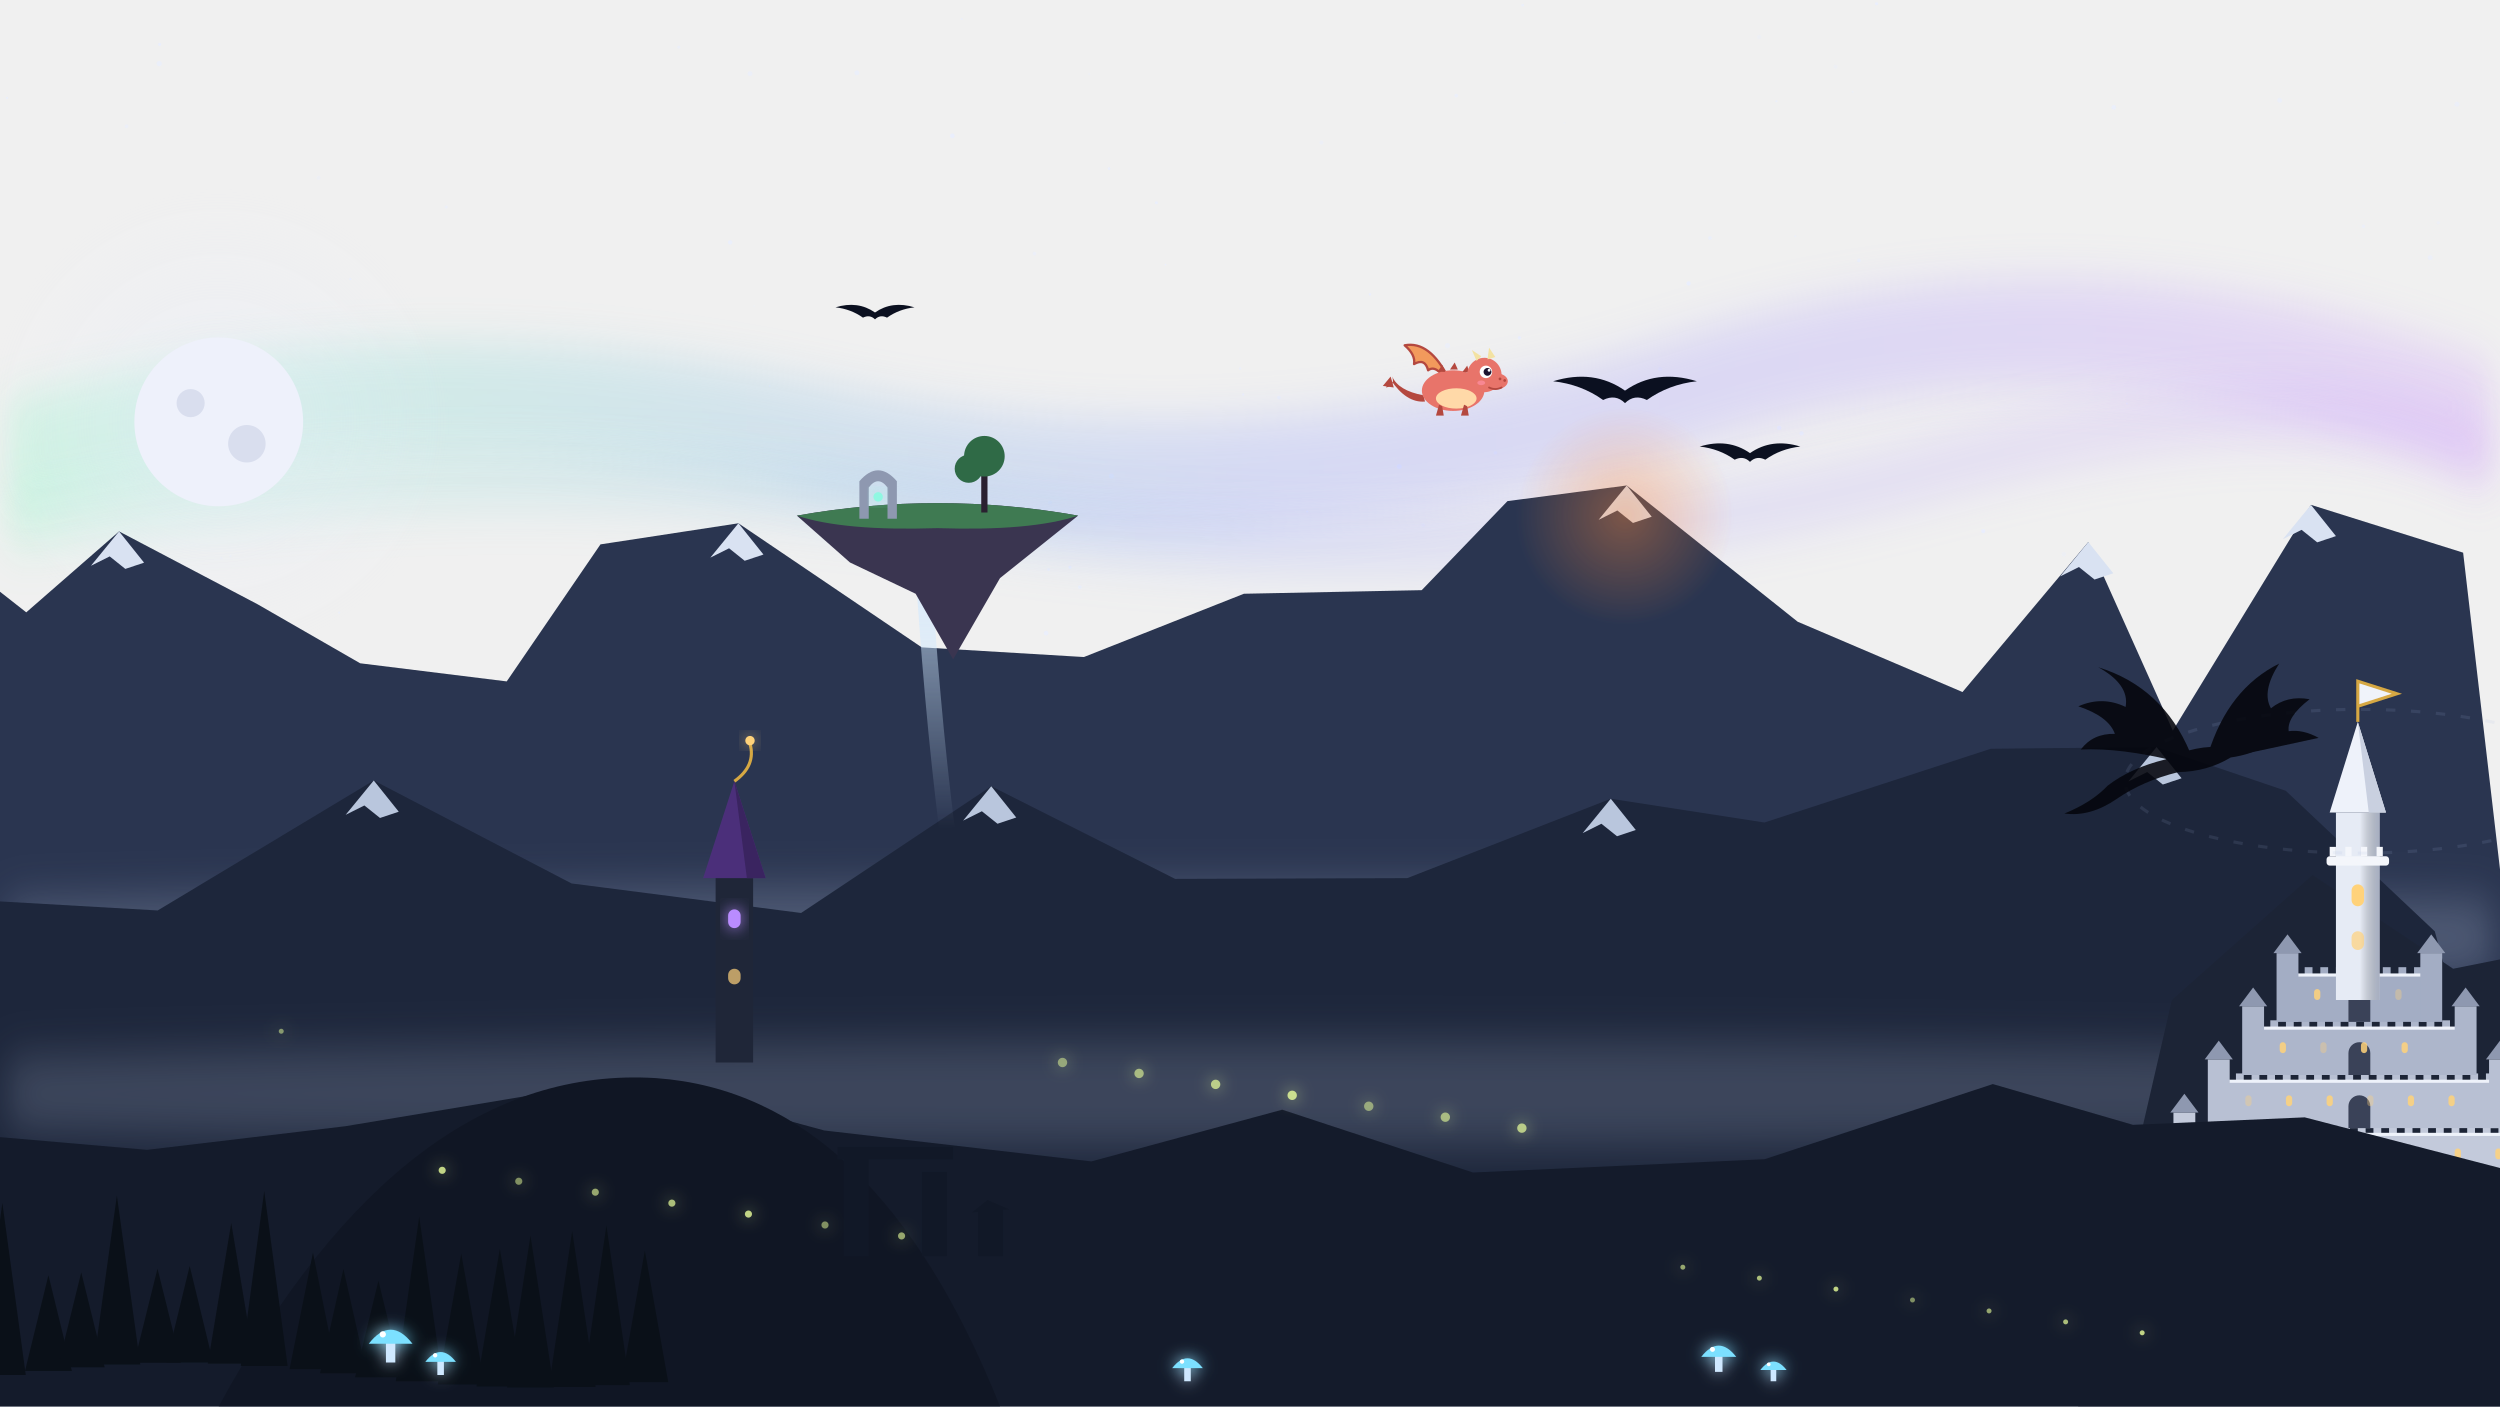
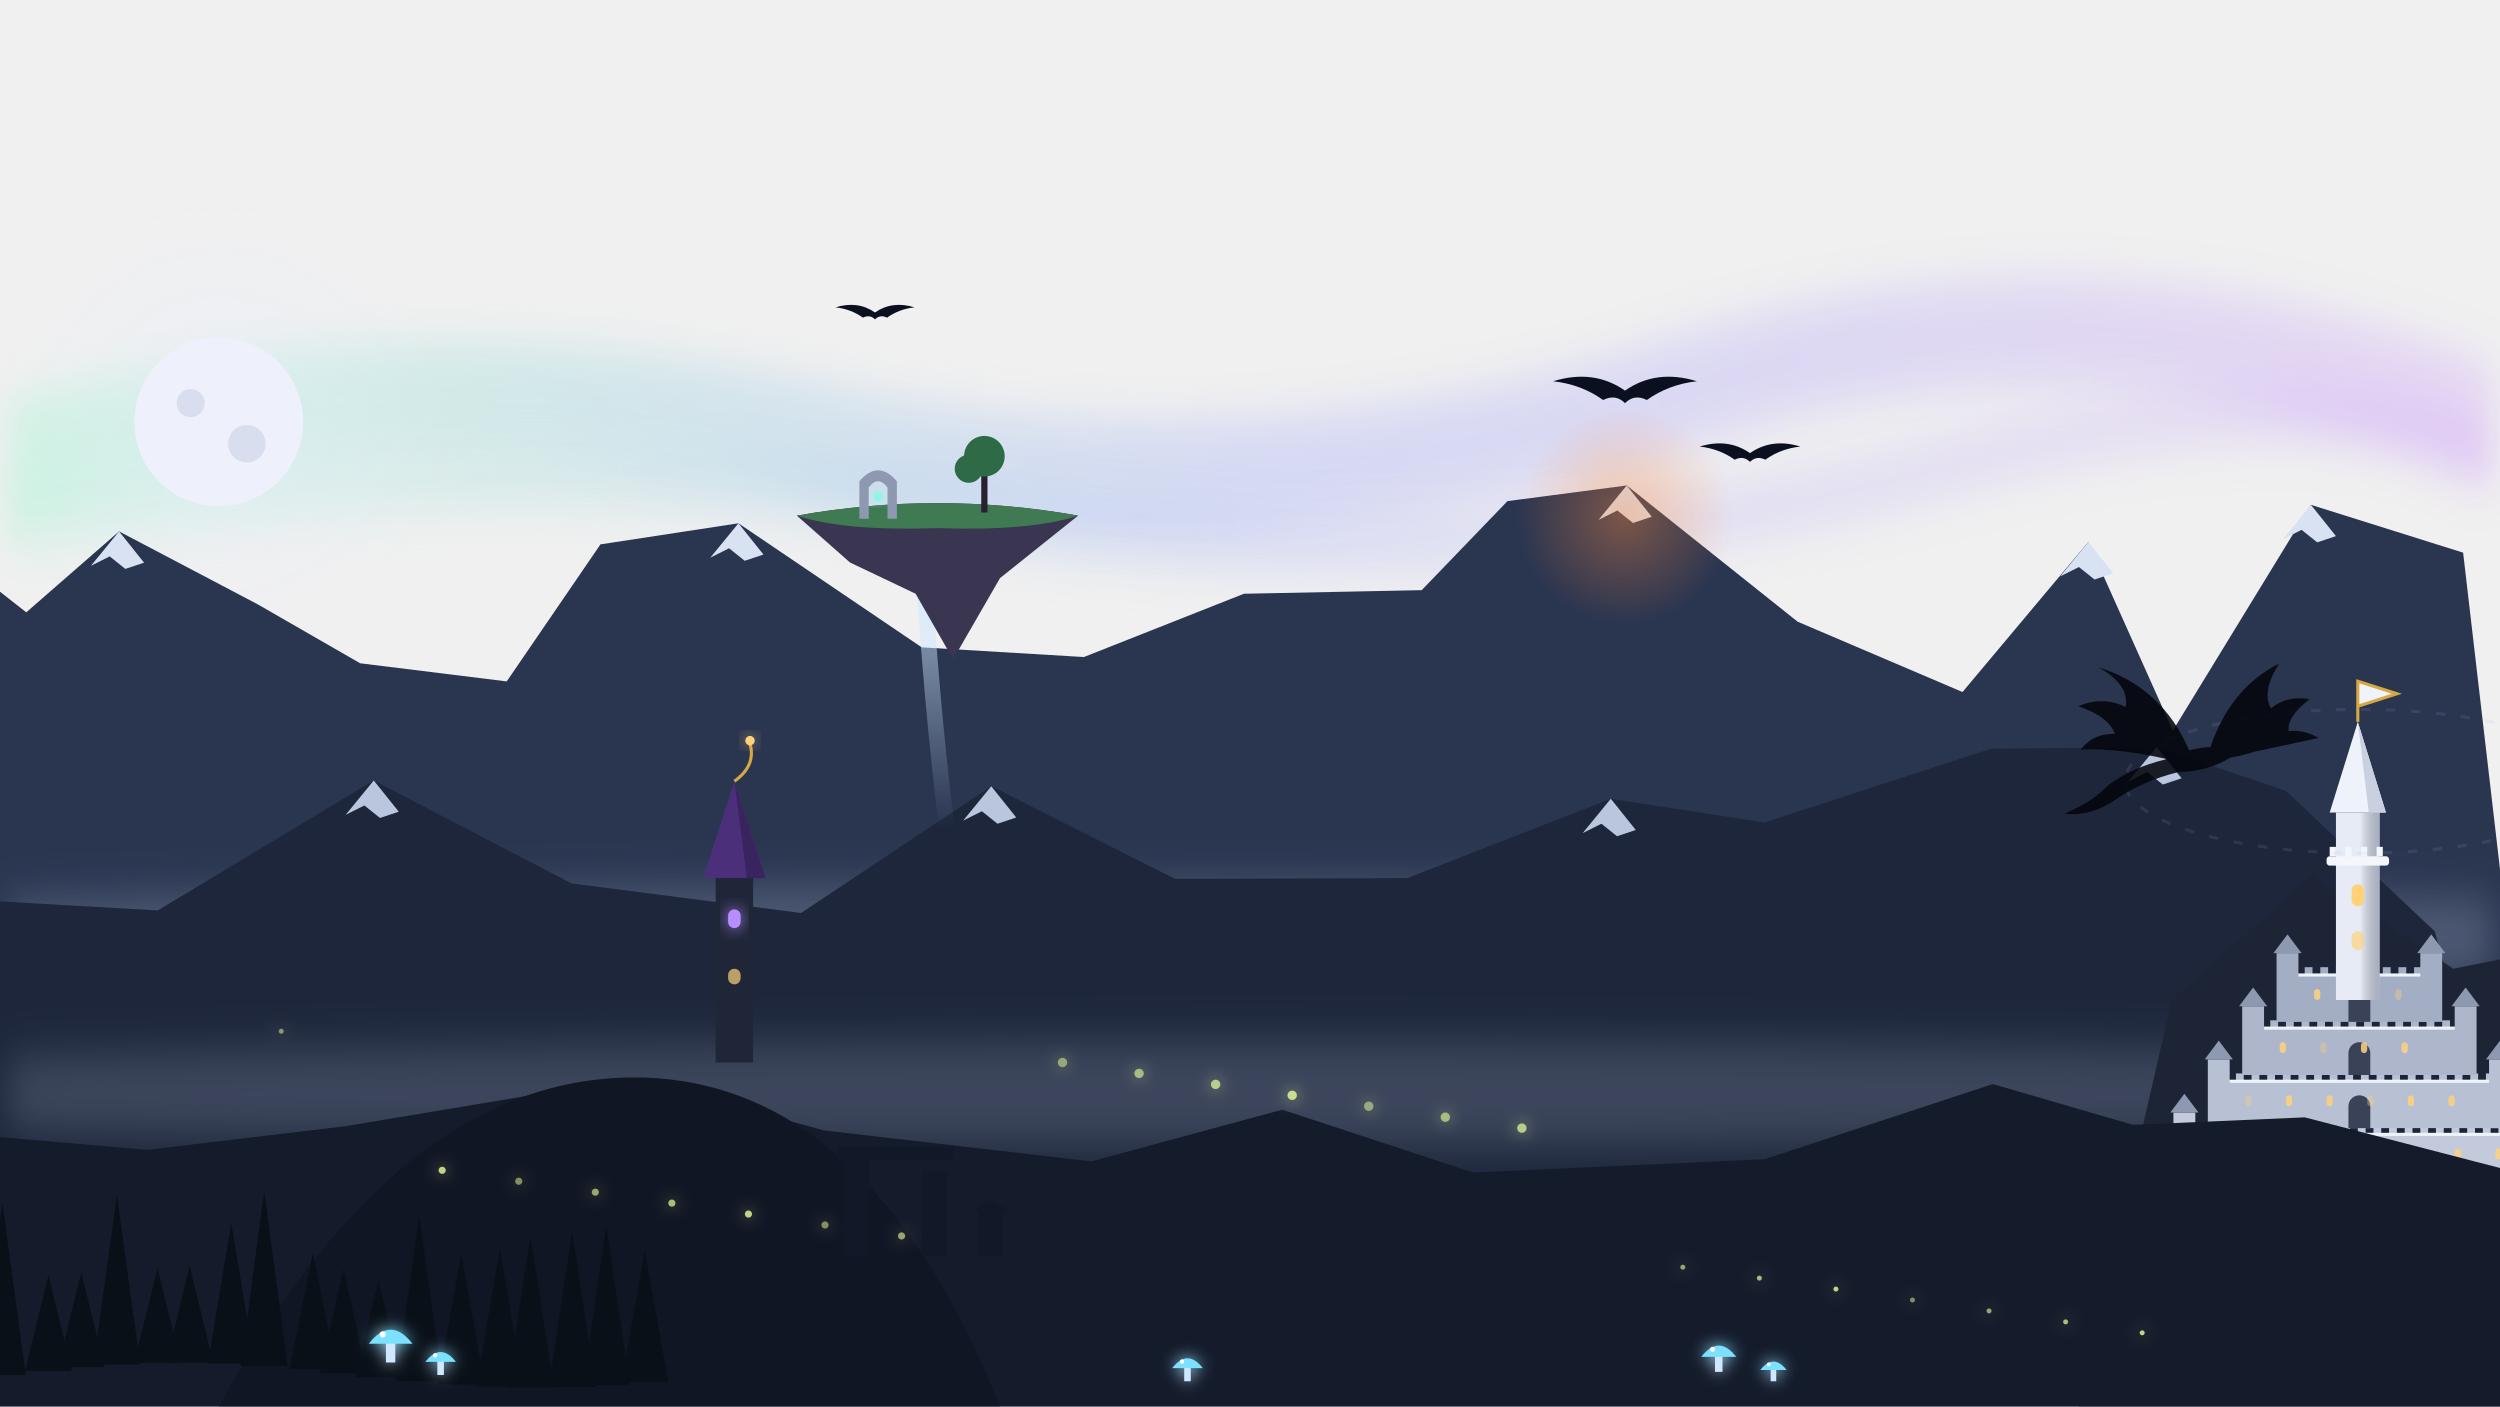
<svg xmlns="http://www.w3.org/2000/svg" width="1600" height="900" viewBox="0 0 1600 900">
  <defs>
    <filter id="blur" x="-20%" y="-200%" width="140%" height="500%">
      <feGaussianBlur stdDeviation="14" />
    </filter>
    <filter id="g" x="-60%" y="-60%" width="220%" height="220%">
      <feGaussianBlur stdDeviation="5" result="b" />
      <feMerge>
        <feMergeNode in="b" />
        <feMergeNode in="SourceGraphic" />
      </feMerge>
    </filter>
    <radialGradient id="halo">
      <stop offset="0" stop-color="#e8eeff" stop-opacity=".35" />
      <stop offset="1" stop-color="#e8eeff" stop-opacity="0" />
    </radialGradient>
    <radialGradient id="ember">
      <stop offset="0" stop-color="#ff8a3d" stop-opacity=".55" />
      <stop offset="1" stop-color="#ff8a3d" stop-opacity="0" />
    </radialGradient>
    <linearGradient id="aurora" x1="0" y1="0" x2="1" y2="0">
      <stop offset="0" stop-color="#5dffb0" />
      <stop offset=".5" stop-color="#7a8cff" />
      <stop offset="1" stop-color="#c77dff" />
    </linearGradient>
    <linearGradient id="fall" x1="0" y1="0" x2="0" y2="1">
      <stop offset="0" stop-color="#cfe8ff" />
      <stop offset="1" stop-color="#cfe8ff" stop-opacity="0" />
    </linearGradient>
    <linearGradient id="tower" x1="0" y1="0" x2="1" y2="0">
      <stop offset=".55" stop-color="#000" stop-opacity="0" />
      <stop offset="1" stop-color="#5a6684" stop-opacity=".45" />
    </linearGradient>
  </defs>
  <circle cx="818.5" cy="254.4" r="1.2" fill="#e8eeff" opacity="0.6" />
  <circle cx="1361.2" cy="258.3" r="0.6" fill="#e8eeff" opacity="0.6" />
  <circle cx="972.4" cy="216.2" r="1.1" fill="#e8eeff" opacity="0.8" />
  <circle cx="672" cy="321.7" r="1.3" fill="#e8eeff" opacity="0.3" />
  <circle cx="285.6" cy="132.5" r="1" fill="#e8eeff" opacity="0.5" />
  <circle cx="932" cy="61.2" r="1.2" fill="#e8eeff" opacity="0.6" />
  <circle cx="669.5" cy="405.2" r="1.5" fill="#e8eeff" opacity="0.7" />
  <circle cx="508.2" cy="299.1" r="0.8" fill="#e8eeff" opacity="0.3" />
  <circle cx="1185.5" cy="469.3" r="0.9" fill="#e8eeff" opacity="0.3" />
  <circle cx="1189.7" cy="166.7" r="1.2" fill="#e8eeff" opacity="0.6" />
  <circle cx="1352.8" cy="68.7" r="1.5" fill="#e8eeff" opacity="0.7" />
  <circle cx="615.5" cy="12.2" r="0.6" fill="#e8eeff" opacity="0.8" />
  <circle cx="795.6" cy="252.5" r="0.8" fill="#e8eeff" opacity="0.6" />
  <circle cx="1174.8" cy="42.7" r="1.3" fill="#e8eeff" opacity="0.3" />
  <circle cx="711.3" cy="304.7" r="1.7" fill="#e8eeff" opacity="0.5" />
  <circle cx="745.9" cy="169.4" r="0.6" fill="#e8eeff" opacity="0.7" />
  <circle cx="671.1" cy="364.5" r="0.9" fill="#e8eeff" opacity="0.6" />
  <circle cx="556.5" cy="404.4" r="0.7" fill="#e8eeff" opacity="0.3" />
  <circle cx="1008.4" cy="299.3" r="0.7" fill="#e8eeff" opacity="0.5" />
  <circle cx="604.2" cy="449.9" r="1.5" fill="#e8eeff" opacity="0.6" />
  <circle cx="657.4" cy="441" r="1.2" fill="#e8eeff" opacity="0.5" />
  <circle cx="492.6" cy="247" r="0.5" fill="#e8eeff" opacity="0.8" />
  <circle cx="482.6" cy="195.9" r="0.6" fill="#e8eeff" opacity="0.3" />
  <circle cx="1192.2" cy="261.4" r="1.1" fill="#e8eeff" opacity="0.3" />
  <circle cx="895.5" cy="298.6" r="1.6" fill="#e8eeff" opacity="0.8" />
  <circle cx="957.1" cy="289.8" r="1.2" fill="#e8eeff" opacity="0.5" />
  <circle cx="151.1" cy="312.8" r="1.3" fill="#e8eeff" opacity="0.8" />
  <circle cx="1136.9" cy="64.8" r="0.7" fill="#e8eeff" opacity="0.6" />
  <circle cx="1555.3" cy="164.9" r="1.6" fill="#e8eeff" opacity="0.5" />
  <circle cx="1217.1" cy="313.8" r="0.6" fill="#e8eeff" opacity="0.4" />
  <circle cx="1062.4" cy="236.3" r="1.3" fill="#e8eeff" opacity="0.4" />
  <circle cx="1149" cy="151.2" r="0.6" fill="#e8eeff" opacity="0.6" />
  <circle cx="609.5" cy="86.9" r="1.5" fill="#e8eeff" opacity="0.8" />
  <circle cx="1201" cy="2.4" r="1" fill="#e8eeff" opacity="0.8" />
  <circle cx="910.8" cy="336.1" r="1.3" fill="#e8eeff" opacity="0.3" />
  <circle cx="793.7" cy="235.8" r="0.7" fill="#e8eeff" opacity="0.7" />
  <circle cx="101.9" cy="40.7" r="1.7" fill="#e8eeff" opacity="0.6" />
  <circle cx="1126.3" cy="400.7" r="1.6" fill="#e8eeff" opacity="0.8" />
  <circle cx="81" cy="80.8" r="1.2" fill="#e8eeff" opacity="0.5" />
  <circle cx="667.7" cy="255.8" r="0.6" fill="#e8eeff" opacity="0.3" />
  <circle cx="740.1" cy="129.8" r="1" fill="#e8eeff" opacity="0.7" />
  <circle cx="662.1" cy="162.3" r="1.2" fill="#e8eeff" opacity="0.5" />
  <circle cx="1560.5" cy="142.5" r="1" fill="#e8eeff" opacity="0.4" />
  <circle cx="1094.4" cy="152.3" r="1.2" fill="#e8eeff" opacity="0.6" />
  <circle cx="4.5" cy="62.7" r="0.7" fill="#e8eeff" opacity="0.7" />
  <circle cx="217.1" cy="392.1" r="0.7" fill="#e8eeff" opacity="0.6" />
  <circle cx="1320.9" cy="354.7" r="1.5" fill="#e8eeff" opacity="0.3" />
  <circle cx="141.7" cy="357.2" r="0.8" fill="#e8eeff" opacity="0.3" />
  <circle cx="548.4" cy="46.6" r="1.6" fill="#e8eeff" opacity="0.6" />
  <circle cx="1153" cy="277.4" r="1.4" fill="#e8eeff" opacity="0.7" />
  <circle cx="614" cy="366.7" r="0.8" fill="#e8eeff" opacity="0.4" />
  <circle cx="221.7" cy="300.2" r="0.5" fill="#e8eeff" opacity="0.6" />
  <circle cx="1545.5" cy="415.6" r="1.1" fill="#e8eeff" opacity="0.8" />
  <circle cx="89.7" cy="253.4" r="1.4" fill="#e8eeff" opacity="0.4" />
  <circle cx="1572.4" cy="66.7" r="1.6" fill="#e8eeff" opacity="0.5" />
  <circle cx="1483.2" cy="475.4" r="1" fill="#e8eeff" opacity="0.5" />
  <circle cx="697.1" cy="47.4" r="0.7" fill="#e8eeff" opacity="0.3" />
  <circle cx="141.4" cy="449.8" r="1.2" fill="#e8eeff" opacity="0.6" />
  <circle cx="370.5" cy="448.4" r="0.6" fill="#e8eeff" opacity="0.8" />
  <circle cx="434.4" cy="30.2" r="1" fill="#e8eeff" opacity="0.5" />
  <circle cx="224.2" cy="178.6" r="0.7" fill="#e8eeff" opacity="0.8" />
  <circle cx="926.4" cy="221.2" r="1.7" fill="#e8eeff" opacity="0.5" />
  <circle cx="910.6" cy="260.9" r="0.8" fill="#e8eeff" opacity="0.6" />
  <circle cx="1512.6" cy="144.8" r="1.1" fill="#e8eeff" opacity="0.5" />
  <circle cx="203.9" cy="113.8" r="1.3" fill="#e8eeff" opacity="0.3" />
  <circle cx="147.5" cy="355.8" r="0.7" fill="#e8eeff" opacity="0.4" />
  <circle cx="691.1" cy="375.8" r="1.2" fill="#e8eeff" opacity="0.6" />
  <circle cx="1080.7" cy="181.4" r="1.4" fill="#e8eeff" opacity="0.8" />
  <circle cx="526.4" cy="341" r="0.6" fill="#e8eeff" opacity="0.3" />
  <circle cx="836.6" cy="327.4" r="0.6" fill="#e8eeff" opacity="0.8" />
  <circle cx="1459" cy="64.2" r="1.6" fill="#e8eeff" opacity="0.5" />
  <circle cx="1138.7" cy="273.8" r="1.4" fill="#e8eeff" opacity="0.8" />
  <circle cx="709.8" cy="107.9" r="0.9" fill="#e8eeff" opacity="0.7" />
  <circle cx="1125.9" cy="23.7" r="1.4" fill="#e8eeff" opacity="0.3" />
  <circle cx="684.8" cy="363.1" r="1" fill="#e8eeff" opacity="0.8" />
  <circle cx="1185.7" cy="58.8" r="0.6" fill="#e8eeff" opacity="0.4" />
  <circle cx="26.6" cy="452.7" r="0.8" fill="#e8eeff" opacity="0.6" />
  <circle cx="467.3" cy="155.1" r="1.4" fill="#e8eeff" opacity="0.7" />
  <circle cx="976.4" cy="467.6" r="1.2" fill="#e8eeff" opacity="0.7" />
  <circle cx="876.8" cy="188.4" r="0.8" fill="#e8eeff" opacity="0.8" />
  <circle cx="159.5" cy="262.1" r="1" fill="#e8eeff" opacity="0.7" />
  <circle cx="845.7" cy="91.2" r="1.3" fill="#e8eeff" opacity="0.4" />
  <circle cx="480" cy="47.1" r="1.6" fill="#e8eeff" opacity="0.5" />
  <circle cx="157.7" cy="273.9" r="1" fill="#e8eeff" opacity="0.4" />
  <circle cx="102.2" cy="28.4" r="1" fill="#e8eeff" opacity="0.8" />
  <circle cx="669.1" cy="434.6" r="0.9" fill="#e8eeff" opacity="0.5" />
  <circle cx="974.5" cy="3.3" r="0.9" fill="#e8eeff" opacity="0.6" />
  <circle cx="1269.3" cy="339.9" r="1.3" fill="#e8eeff" opacity="0.8" />
  <circle cx="1001.2" cy="78.8" r="0.6" fill="#e8eeff" opacity="0.3" />
  <circle cx="348" cy="408.1" r="0.7" fill="#e8eeff" opacity="0.3" />
  <path d="M-20 300 Q240 220 520 280 T1080 250 T1640 290" stroke="url(#aurora)" stroke-width="70" fill="none" opacity=".22" filter="url(#blur)" />
  <path d="M-20 340 Q300 280 620 330 T1240 300 T1640 330" stroke="url(#aurora)" stroke-width="40" fill="none" opacity=".16" filter="url(#blur)" />
  <g transform="translate(0 80)">
    <circle cx="140" cy="190" r="150" fill="url(#halo)" />
    <circle cx="140" cy="190" r="54" fill="#eef1fb" />
    <circle cx="122" cy="178" r="9" fill="#d9deee" />
    <circle cx="158" cy="204" r="12" fill="#d9deee" />
    <path transform="translate(1040 170) scale(1)" d="M0 0 Q-20 -14 -46 -6 Q-28 -4 -14 6 Q-6 2 0 8 Q6 2 14 6 Q28 -4 46 -6 Q20 -14 0 0Z" fill="#0b1020" />
    <path transform="translate(1120 210) scale(0.7)" d="M0 0 Q-20 -14 -46 -6 Q-28 -4 -14 6 Q-6 2 0 8 Q6 2 14 6 Q28 -4 46 -6 Q20 -14 0 0Z" fill="#0b1020" />
    <path transform="translate(560 120) scale(0.55)" d="M0 0 Q-20 -14 -46 -6 Q-28 -4 -14 6 Q-6 2 0 8 Q6 2 14 6 Q28 -4 46 -6 Q20 -14 0 0Z" fill="#0b1020" />
  </g>
  <path d="M-40 900 L-40 347.3 L16.8 391.9 L76.2 340.1 L164.8 386.7 L230.5 424.5 L324.3 436.1 L384.3 348.4 L472.6 334.9 L589.9 414.3 L693.7 420.5 L796.1 380 L909.9 377.7 L964.8 320.7 L1041.1 310.7 L1150.5 397.9 L1256 442.9 L1336.5 346.9 L1390.6 467.6 L1479 323.1 L1576.4 353.7 L1640 900Z" fill="#2a3550" />
  <path d="M76.2 340.1 L58.2 362.1 L70.2 356.1 L80.2 364.1 L92.2 360.1Z" fill="#d9e2f2" />
  <path d="M472.6 334.9 L454.6 356.9 L466.6 350.9 L476.6 358.9 L488.6 354.9Z" fill="#d9e2f2" />
  <path d="M1041.1 310.7 L1023.1 332.7 L1035.1 326.7 L1045.1 334.7 L1057.1 330.7Z" fill="#d9e2f2" />
  <path d="M1336.5 346.9 L1318.5 368.9 L1330.5 362.9 L1340.5 370.9 L1352.5 366.9Z" fill="#d9e2f2" />
  <path d="M1479 323.1 L1461 345.1 L1473 339.1 L1483 347.1 L1495 343.1Z" fill="#d9e2f2" />
  <circle cx="1040" cy="330" r="70" fill="url(#ember)" opacity=".7" />
  <ellipse cx="800" cy="600" rx="1120" ry="34" fill="#c9d6ee" opacity="0.22" filter="url(#blur)" />
  <path d="M-40 900 L-40 574.6 L100.9 582.7 L239.2 499.5 L365.8 565.4 L512.7 584.3 L634.4 503.2 L752.1 562.5 L900.6 562 L1030.9 511.2 L1129.2 526.4 L1274.1 479.2 L1380.2 478.1 L1462.9 506.1 L1558.3 596.1 L1640 900Z" fill="#1d263b" />
  <path d="M239.2 499.5 L221.2 521.5 L233.2 515.5 L243.2 523.5 L255.2 519.5Z" fill="#b9c6dd" />
  <path d="M634.4 503.2 L616.4 525.2 L628.4 519.2 L638.4 527.2 L650.4 523.2Z" fill="#b9c6dd" />
  <path d="M1030.9 511.2 L1012.9 533.2 L1024.9 527.2 L1034.9 535.2 L1046.9 531.2Z" fill="#b9c6dd" />
  <path d="M1380.2 478.1 L1362.2 500.1 L1374.2 494.1 L1384.2 502.1 L1396.2 498.1Z" fill="#b9c6dd" />
  <ellipse cx="800" cy="700" rx="1120" ry="34" fill="#c9d6ee" opacity="0.18" filter="url(#blur)" />
  <g transform="translate(600 330)">
    <path d="M-10 20 Q-4 120 6 200" stroke="url(#fall)" stroke-width="10" fill="none" opacity=".75" />
    <path d="M-90 0 Q0 -16 90 0 L40 40 L10 92 L-14 50 L-56 30Z" fill="#3a3550" />
    <path d="M-90 0 Q0 -16 90 0 Q60 10 0 8 Q-60 10 -90 0Z" fill="#3f7a52" />
    <path d="M30 -2 V-30" stroke="#2a2030" stroke-width="4" />
    <circle cx="30" cy="-38" r="13" fill="#2f6a46" />
    <circle cx="20" cy="-30" r="9" fill="#2f6a46" />
    <path d="M-50 2 V-22 Q-38 -36 -26 -22 V2 H-32 V-18 Q-38 -26 -44 -18 V2Z" fill="#8e98b0" />
    <circle cx="-38" cy="-12" r="3" fill="#8ff7e1" filter="url(#g)" />
  </g>
  <g transform="translate(470 560)">
    <rect x="-12" y="0" width="24" height="120" fill="#1f2638" />
    <path d="M-20 2 L0 -60 L20 2Z" fill="#4b2f7a" />
    <path d="M0 -60 L20 2 H8Z" fill="#3a2460" />
    <path d="M0 -60 Q14 -70 10 -84" stroke="#d6a843" stroke-width="2" fill="none" />
    <circle cx="10" cy="-86" r="3" fill="#ffd27a" filter="url(#g)" />
    <rect x="-4" y="22" width="8" height="12" rx="4" fill="#b98cff" filter="url(#g)" />
    <rect x="-4" y="60" width="8" height="10" rx="4" fill="#ffd27a" opacity=".7" />
-   </g>
-   <g transform="translate(930 250) scale(0.5 0.5)">
-     <path d="M-38 6 Q-70 0 -78 -18 Q-74 -6 -86 -4 L-80 -14 Q-60 16 -36 14Z" fill="#b4483f" />
-     <path d="M-90 -6 L-80 -18 L-76 -4Z" fill="#b4483f" />
-     <path d="M-6 -16 Q-30 -64 -62 -58 Q-48 -46 -50 -34 Q-36 -42 -32 -26 Q-22 -34 -8 -12Z" fill="#f29a5c" stroke="#b4483f" stroke-width="3" stroke-linejoin="round" />
-     <ellipse cx="0" cy="0" rx="40" ry="26" fill="#e8746a" />
-     <ellipse cx="4" cy="10" rx="26" ry="13" fill="#ffd9a8" />
-     <path d="M14 18 l-4 14 h10 l-2 -12Z M-18 18 l-4 14 h10 l-2 -12Z" fill="#b4483f" />
-     <path d="M-20 -24 l6 -9 l4 9 M-4 -27 l6 -9 l4 9 M12 -24 l6 -8 l3 9" fill="#b4483f" />
-     <circle cx="40" cy="-20" r="22" fill="#e8746a" />
-     <ellipse cx="56" cy="-12" rx="14" ry="10" fill="#e8746a" />
-     <circle cx="60" cy="-15" r="1.8" fill="#b4483f" />
-     <circle cx="66" cy="-13" r="1.8" fill="#b4483f" />
-     <path d="M30 -38 l-6 -14 l12 8Z M44 -40 l2 -15 l8 12Z" fill="#f3e2a2" />
-     <circle cx="42" cy="-24" r="8" fill="#fff" />
-     <circle cx="44" cy="-24" r="5" fill="#1d1430" />
-     <circle cx="46" cy="-26" r="1.8" fill="#fff" />
-     <ellipse cx="36" cy="-10" rx="5" ry="3" fill="#ff8fa3" opacity=".7" />
-     <path d="M46 -4 Q54 0 62 -4" stroke="#b4483f" stroke-width="2.4" fill="none" stroke-linecap="round" />
  </g>
  <g transform="translate(150 0)">
    <g>
      <path d="M1180 900 L1240 640 L1330 560 L1420 620 L1520 600 L1600 660 V900Z" fill="#1c2436" />
      <rect x="1227" y="755" width="5" height="5" fill="#cfd6e4" />
      <rect x="1237" y="755" width="5" height="5" fill="#cfd6e4" />
      <rect x="1247" y="755" width="5" height="5" fill="#cfd6e4" />
      <rect x="1257" y="755" width="5" height="5" fill="#cfd6e4" />
      <rect x="1267" y="755" width="5" height="5" fill="#cfd6e4" />
      <rect x="1277" y="755" width="5" height="5" fill="#cfd6e4" />
      <rect x="1287" y="755" width="5" height="5" fill="#cfd6e4" />
      <rect x="1297" y="755" width="5" height="5" fill="#cfd6e4" />
      <rect x="1307" y="755" width="5" height="5" fill="#cfd6e4" />
      <rect x="1317" y="755" width="5" height="5" fill="#cfd6e4" />
      <rect x="1327" y="755" width="5" height="5" fill="#cfd6e4" />
      <rect x="1337" y="755" width="5" height="5" fill="#cfd6e4" />
      <rect x="1347" y="755" width="5" height="5" fill="#cfd6e4" />
      <rect x="1357" y="755" width="5" height="5" fill="#cfd6e4" />
      <rect x="1367" y="755" width="5" height="5" fill="#cfd6e4" />
      <rect x="1377" y="755" width="5" height="5" fill="#cfd6e4" />
      <rect x="1387" y="755" width="5" height="5" fill="#cfd6e4" />
      <rect x="1397" y="755" width="5" height="5" fill="#cfd6e4" />
      <rect x="1407" y="755" width="5" height="5" fill="#cfd6e4" />
      <rect x="1417" y="755" width="5" height="5" fill="#cfd6e4" />
      <rect x="1427" y="755" width="5" height="5" fill="#cfd6e4" />
      <rect x="1437" y="755" width="5" height="5" fill="#cfd6e4" />
      <rect x="1447" y="755" width="5" height="5" fill="#cfd6e4" />
      <rect x="1457" y="755" width="5" height="5" fill="#cfd6e4" />
      <rect x="1467" y="755" width="5" height="5" fill="#cfd6e4" />
      <rect x="1477" y="755" width="5" height="5" fill="#cfd6e4" />
      <rect x="1487" y="755" width="5" height="5" fill="#cfd6e4" />
      <rect x="1225" y="760" width="270" height="30" fill="#cfd6e4" />
      <path d="M1225 760 H1495" stroke="#eef2fa" stroke-width="2" />
      <path d="M1353 790 V776 A7 7 0 0 1 1367 776 V790Z" fill="#3a4258" />
      <rect x="1243" y="769" width="4" height="7" rx="2" fill="#ffd27a" opacity="0.85" />
      <rect x="1269" y="769" width="4" height="7" rx="2" fill="#ffd27a" opacity="0.35" />
      <rect x="1295" y="769" width="4" height="7" rx="2" fill="#ffd27a" opacity="0.85" />
      <rect x="1321" y="769" width="4" height="7" rx="2" fill="#ffd27a" opacity="0.85" />
      <rect x="1347" y="769" width="4" height="7" rx="2" fill="#ffd27a" opacity="0.35" />
      <rect x="1373" y="769" width="4" height="7" rx="2" fill="#ffd27a" opacity="0.85" />
      <rect x="1399" y="769" width="4" height="7" rx="2" fill="#ffd27a" opacity="0.85" />
      <rect x="1425" y="769" width="4" height="7" rx="2" fill="#ffd27a" opacity="0.35" />
      <rect x="1451" y="769" width="4" height="7" rx="2" fill="#ffd27a" opacity="0.85" />
      <rect x="1219" y="746" width="14" height="44" fill="#cfd6e4" />
      <path d="M1217 746 L1226 734 L1235 746Z" fill="#8e98b0" />
      <rect x="1487" y="746" width="14" height="44" fill="#cfd6e4" />
      <path d="M1485 746 L1494 734 L1503 746Z" fill="#8e98b0" />
      <rect x="1249" y="721" width="5" height="5" fill="#c3cadb" />
      <rect x="1259" y="721" width="5" height="5" fill="#c3cadb" />
      <rect x="1269" y="721" width="5" height="5" fill="#c3cadb" />
      <rect x="1279" y="721" width="5" height="5" fill="#c3cadb" />
      <rect x="1289" y="721" width="5" height="5" fill="#c3cadb" />
      <rect x="1299" y="721" width="5" height="5" fill="#c3cadb" />
      <rect x="1309" y="721" width="5" height="5" fill="#c3cadb" />
      <rect x="1319" y="721" width="5" height="5" fill="#c3cadb" />
      <rect x="1329" y="721" width="5" height="5" fill="#c3cadb" />
      <rect x="1339" y="721" width="5" height="5" fill="#c3cadb" />
      <rect x="1349" y="721" width="5" height="5" fill="#c3cadb" />
      <rect x="1359" y="721" width="5" height="5" fill="#c3cadb" />
      <rect x="1369" y="721" width="5" height="5" fill="#c3cadb" />
      <rect x="1379" y="721" width="5" height="5" fill="#c3cadb" />
      <rect x="1389" y="721" width="5" height="5" fill="#c3cadb" />
      <rect x="1399" y="721" width="5" height="5" fill="#c3cadb" />
      <rect x="1409" y="721" width="5" height="5" fill="#c3cadb" />
      <rect x="1419" y="721" width="5" height="5" fill="#c3cadb" />
      <rect x="1429" y="721" width="5" height="5" fill="#c3cadb" />
      <rect x="1439" y="721" width="5" height="5" fill="#c3cadb" />
      <rect x="1449" y="721" width="5" height="5" fill="#c3cadb" />
      <rect x="1459" y="721" width="5" height="5" fill="#c3cadb" />
      <rect x="1247" y="726" width="226" height="30" fill="#c3cadb" />
      <path d="M1247 726 H1473" stroke="#eef2fa" stroke-width="2" />
      <path d="M1353 756 V742 A7 7 0 0 1 1367 742 V756Z" fill="#3a4258" />
      <rect x="1265" y="735" width="4" height="7" rx="2" fill="#ffd27a" opacity="0.85" />
      <rect x="1291" y="735" width="4" height="7" rx="2" fill="#ffd27a" opacity="0.85" />
      <rect x="1317" y="735" width="4" height="7" rx="2" fill="#ffd27a" opacity="0.35" />
      <rect x="1343" y="735" width="4" height="7" rx="2" fill="#ffd27a" opacity="0.85" />
      <rect x="1369" y="735" width="4" height="7" rx="2" fill="#ffd27a" opacity="0.85" />
      <rect x="1395" y="735" width="4" height="7" rx="2" fill="#ffd27a" opacity="0.35" />
      <rect x="1421" y="735" width="4" height="7" rx="2" fill="#ffd27a" opacity="0.85" />
      <rect x="1447" y="735" width="4" height="7" rx="2" fill="#ffd27a" opacity="0.85" />
      <rect x="1241" y="712" width="14" height="44" fill="#c3cadb" />
      <path d="M1239 712 L1248 700 L1257 712Z" fill="#8e98b0" />
      <rect x="1465" y="712" width="14" height="44" fill="#c3cadb" />
      <path d="M1463 712 L1472 700 L1481 712Z" fill="#8e98b0" />
      <rect x="1271" y="687" width="5" height="5" fill="#b8c0d3" />
      <rect x="1281" y="687" width="5" height="5" fill="#b8c0d3" />
      <rect x="1291" y="687" width="5" height="5" fill="#b8c0d3" />
      <rect x="1301" y="687" width="5" height="5" fill="#b8c0d3" />
      <rect x="1311" y="687" width="5" height="5" fill="#b8c0d3" />
      <rect x="1321" y="687" width="5" height="5" fill="#b8c0d3" />
      <rect x="1331" y="687" width="5" height="5" fill="#b8c0d3" />
      <rect x="1341" y="687" width="5" height="5" fill="#b8c0d3" />
      <rect x="1351" y="687" width="5" height="5" fill="#b8c0d3" />
      <rect x="1361" y="687" width="5" height="5" fill="#b8c0d3" />
      <rect x="1371" y="687" width="5" height="5" fill="#b8c0d3" />
      <rect x="1381" y="687" width="5" height="5" fill="#b8c0d3" />
      <rect x="1391" y="687" width="5" height="5" fill="#b8c0d3" />
      <rect x="1401" y="687" width="5" height="5" fill="#b8c0d3" />
      <rect x="1411" y="687" width="5" height="5" fill="#b8c0d3" />
      <rect x="1421" y="687" width="5" height="5" fill="#b8c0d3" />
      <rect x="1431" y="687" width="5" height="5" fill="#b8c0d3" />
      <rect x="1441" y="687" width="5" height="5" fill="#b8c0d3" />
      <rect x="1269" y="692" width="182" height="30" fill="#b8c0d3" />
      <path d="M1269 692 H1451" stroke="#eef2fa" stroke-width="2" />
      <path d="M1353 722 V708 A7 7 0 0 1 1367 708 V722Z" fill="#3a4258" />
      <rect x="1287" y="701" width="4" height="7" rx="2" fill="#ffd27a" opacity="0.35" />
      <rect x="1313" y="701" width="4" height="7" rx="2" fill="#ffd27a" opacity="0.85" />
      <rect x="1339" y="701" width="4" height="7" rx="2" fill="#ffd27a" opacity="0.85" />
      <rect x="1365" y="701" width="4" height="7" rx="2" fill="#ffd27a" opacity="0.35" />
      <rect x="1391" y="701" width="4" height="7" rx="2" fill="#ffd27a" opacity="0.85" />
      <rect x="1417" y="701" width="4" height="7" rx="2" fill="#ffd27a" opacity="0.85" />
      <rect x="1263" y="678" width="14" height="44" fill="#b8c0d3" />
      <path d="M1261 678 L1270 666 L1279 678Z" fill="#8e98b0" />
      <rect x="1443" y="678" width="14" height="44" fill="#b8c0d3" />
      <path d="M1441 678 L1450 666 L1459 678Z" fill="#8e98b0" />
      <rect x="1293" y="653" width="5" height="5" fill="#adb6cb" />
      <rect x="1303" y="653" width="5" height="5" fill="#adb6cb" />
      <rect x="1313" y="653" width="5" height="5" fill="#adb6cb" />
      <rect x="1323" y="653" width="5" height="5" fill="#adb6cb" />
      <rect x="1333" y="653" width="5" height="5" fill="#adb6cb" />
      <rect x="1343" y="653" width="5" height="5" fill="#adb6cb" />
      <rect x="1353" y="653" width="5" height="5" fill="#adb6cb" />
      <rect x="1363" y="653" width="5" height="5" fill="#adb6cb" />
      <rect x="1373" y="653" width="5" height="5" fill="#adb6cb" />
      <rect x="1383" y="653" width="5" height="5" fill="#adb6cb" />
      <rect x="1393" y="653" width="5" height="5" fill="#adb6cb" />
      <rect x="1403" y="653" width="5" height="5" fill="#adb6cb" />
      <rect x="1413" y="653" width="5" height="5" fill="#adb6cb" />
      <rect x="1291" y="658" width="138" height="30" fill="#adb6cb" />
      <path d="M1291 658 H1429" stroke="#eef2fa" stroke-width="2" />
      <path d="M1353 688 V674 A7 7 0 0 1 1367 674 V688Z" fill="#3a4258" />
      <rect x="1309" y="667" width="4" height="7" rx="2" fill="#ffd27a" opacity="0.85" />
      <rect x="1335" y="667" width="4" height="7" rx="2" fill="#ffd27a" opacity="0.35" />
      <rect x="1361" y="667" width="4" height="7" rx="2" fill="#ffd27a" opacity="0.85" />
      <rect x="1387" y="667" width="4" height="7" rx="2" fill="#ffd27a" opacity="0.85" />
      <rect x="1285" y="644" width="14" height="44" fill="#adb6cb" />
      <path d="M1283 644 L1292 632 L1301 644Z" fill="#8e98b0" />
      <rect x="1421" y="644" width="14" height="44" fill="#adb6cb" />
      <path d="M1419 644 L1428 632 L1437 644Z" fill="#8e98b0" />
      <rect x="1315" y="619" width="5" height="5" fill="#a3adc4" />
      <rect x="1325" y="619" width="5" height="5" fill="#a3adc4" />
      <rect x="1335" y="619" width="5" height="5" fill="#a3adc4" />
      <rect x="1345" y="619" width="5" height="5" fill="#a3adc4" />
      <rect x="1355" y="619" width="5" height="5" fill="#a3adc4" />
      <rect x="1365" y="619" width="5" height="5" fill="#a3adc4" />
      <rect x="1375" y="619" width="5" height="5" fill="#a3adc4" />
      <rect x="1385" y="619" width="5" height="5" fill="#a3adc4" />
      <rect x="1395" y="619" width="5" height="5" fill="#a3adc4" />
      <rect x="1313" y="624" width="94" height="30" fill="#a3adc4" />
      <path d="M1313 624 H1407" stroke="#eef2fa" stroke-width="2" />
      <path d="M1353 654 V640 A7 7 0 0 1 1367 640 V654Z" fill="#3a4258" />
      <rect x="1331" y="633" width="4" height="7" rx="2" fill="#ffd27a" opacity="0.85" />
      <rect x="1357" y="633" width="4" height="7" rx="2" fill="#ffd27a" opacity="0.85" />
      <rect x="1383" y="633" width="4" height="7" rx="2" fill="#ffd27a" opacity="0.35" />
      <rect x="1307" y="610" width="14" height="44" fill="#a3adc4" />
      <path d="M1305 610 L1314 598 L1323 610Z" fill="#8e98b0" />
      <rect x="1399" y="610" width="14" height="44" fill="#a3adc4" />
      <path d="M1397 610 L1406 598 L1415 610Z" fill="#8e98b0" />
      <rect x="1345" y="520" width="28" height="120" fill="#e6ebf5" />
      <path d="M1345 520 H1373 V640 H1345Z" fill="url(#tower)" />
      <rect x="1339" y="548" width="40" height="6" rx="2" fill="#f4f6fb" />
      <rect x="1341" y="542" width="4" height="6" fill="#f4f6fb" />
      <rect x="1351" y="542" width="4" height="6" fill="#f4f6fb" />
      <rect x="1361" y="542" width="4" height="6" fill="#f4f6fb" />
      <rect x="1371" y="542" width="4" height="6" fill="#f4f6fb" />
      <rect x="1355" y="566" width="8" height="14" rx="4" fill="#ffd27a" />
      <rect x="1355" y="596" width="8" height="12" rx="4" fill="#ffd27a" opacity=".7" />
      <path d="M1341 520 L1359 462 L1377 520Z" fill="#eef2fa" />
      <path d="M1359 462 L1377 520 H1366Z" fill="#c9d0e0" />
      <path d="M1359 462 V436 L1384 444 L1359 452" stroke="#d6a843" stroke-width="2" fill="#f0f3fa" />
    </g>
    <ellipse cx="1360" cy="500" rx="150" ry="46" fill="none" stroke="#9fb0d8" stroke-opacity=".12" stroke-width="2" stroke-dasharray="6 10" />
    <g transform="translate(1236 486) rotate(-8) scale(1.15)" fill="#04060c" opacity=".88">
      <path d="M0 0 Q18 -6 34 -2 Q46 -8 54 -4 L62 -6 L56 0 Q48 4 36 4 Q22 10 6 8 Q-14 10 -30 18 Q-46 26 -60 22 Q-44 18 -34 10 Q-20 2 0 0Z" />
      <path d="M14 -2 Q4 -40 -30 -56 Q-14 -44 -18 -32 Q-30 -40 -44 -36 Q-28 -28 -26 -18 Q-38 -20 -46 -12 Q-24 -10 6 2Z" />
      <path d="M24 0 Q40 -34 70 -44 Q58 -30 62 -20 Q72 -26 84 -22 Q70 -14 70 -6 Q78 -6 86 0 Q60 2 30 4Z" />
      <path d="M54 -4 l4 -7 l2 6Z M58 -5 l6 -5 l0 6Z" />
    </g>
  </g>
  <path d="M-40 900 L-40 724.3 L94.1 735.9 L220.9 720.8 L404.8 690.1 L527.5 723.5 L698.5 743.3 L820.6 710.2 L942.7 750.4 L1129.3 741.9 L1275.4 693.8 L1365.1 719.9 L1475 715.1 L1611.1 750.4 L1640 900Z" fill="#141b2b" />
  <path d="M140 900 Q260 680 420 690 Q560 700 640 900Z" fill="#101624" />
  <g fill="#111827" transform="translate(70 34)">
    <rect x="470" y="700" width="16" height="70" />
    <rect x="520" y="716" width="16" height="54" />
    <path d="M466 700 H540 V708 H466Z" />
    <rect x="556" y="740" width="16" height="30" />
    <path d="M552 742 l10 -8 l14 6Z" />
  </g>
  <path d="M-13.5 880 L1.5 769.8 L16.5 880Z" fill="#0a1018" />
  <path d="M16 877.4 L31 816.1 L46 877.4Z" fill="#0a1018" />
  <path d="M37 875.1 L52 814.3 L67 875.1Z" fill="#0a1018" />
  <path d="M59.8 873.3 L74.8 765.1 L89.8 873.3Z" fill="#0a1018" />
  <path d="M85.8 872.2 L100.8 811.9 L115.8 872.2Z" fill="#0a1018" />
  <path d="M106.4 872 L121.4 810.2 L136.4 872Z" fill="#0a1018" />
  <path d="M133 872.7 L148 782.7 L163 872.7Z" fill="#0a1018" />
  <path d="M154.1 874.2 L169.1 762.2 L184.1 874.2Z" fill="#0a1018" />
  <path d="M185.3 876.3 L200.3 801.6 L215.3 876.3Z" fill="#0a1018" />
  <path d="M204.8 878.9 L219.8 812.1 L234.8 878.9Z" fill="#0a1018" />
  <path d="M227.2 881.5 L242.2 819.6 L257.2 881.5Z" fill="#0a1018" />
  <path d="M253.3 884 L268.3 778.5 L283.3 884Z" fill="#0a1018" />
  <path d="M280.2 886.1 L295.2 802.3 L310.2 886.1Z" fill="#0a1018" />
  <path d="M304.9 887.4 L319.9 799.2 L334.9 887.4Z" fill="#0a1018" />
  <path d="M324.5 888 L339.5 790.8 L354.5 888Z" fill="#0a1018" />
  <path d="M351.2 887.7 L366.2 787.8 L381.2 887.7Z" fill="#0a1018" />
  <path d="M373.1 886.5 L388.1 784.3 L403.1 886.5Z" fill="#0a1018" />
  <path d="M397.7 884.6 L412.7 800.3 L427.7 884.6Z" fill="#0a1018" />
  <g filter="url(#g)">
    <g transform="translate(250 872) scale(1)">
      <rect x="-3" y="-14" width="6" height="14" fill="#cfe8ff" />
      <path d="M-14 -12 Q0 -30 14 -12Z" fill="#7be0ff" />
      <circle cx="-5" cy="-18" r="2" fill="#fff" />
    </g>
    <g transform="translate(282 880) scale(0.7)">
      <rect x="-3" y="-14" width="6" height="14" fill="#cfe8ff" />
      <path d="M-14 -12 Q0 -30 14 -12Z" fill="#7be0ff" />
      <circle cx="-5" cy="-18" r="2" fill="#fff" />
    </g>
    <g transform="translate(1100 878) scale(0.8)">
      <rect x="-3" y="-14" width="6" height="14" fill="#cfe8ff" />
      <path d="M-14 -12 Q0 -30 14 -12Z" fill="#7be0ff" />
      <circle cx="-5" cy="-18" r="2" fill="#fff" />
    </g>
    <g transform="translate(1135 884) scale(0.6)">
      <rect x="-3" y="-14" width="6" height="14" fill="#cfe8ff" />
      <path d="M-14 -12 Q0 -30 14 -12Z" fill="#7be0ff" />
      <circle cx="-5" cy="-18" r="2" fill="#fff" />
    </g>
    <g transform="translate(760 884) scale(0.7)">
      <rect x="-3" y="-14" width="6" height="14" fill="#cfe8ff" />
      <path d="M-14 -12 Q0 -30 14 -12Z" fill="#7be0ff" />
      <circle cx="-5" cy="-18" r="2" fill="#fff" />
    </g>
    <circle cx="180" cy="660" r="1.6" fill="#e8ff9a" opacity="0.5" />
    <circle cx="577" cy="791" r="2.3" fill="#e8ff9a" opacity="0.6" />
    <circle cx="974" cy="722" r="3" fill="#e8ff9a" opacity="0.7" />
    <circle cx="1371" cy="853" r="1.6" fill="#e8ff9a" opacity="0.8" />
    <circle cx="528" cy="784" r="2.3" fill="#e8ff9a" opacity="0.5" />
    <circle cx="925" cy="715" r="3" fill="#e8ff9a" opacity="0.6" />
    <circle cx="1322" cy="846" r="1.6" fill="#e8ff9a" opacity="0.7" />
    <circle cx="479" cy="777" r="2.3" fill="#e8ff9a" opacity="0.8" />
    <circle cx="876" cy="708" r="3" fill="#e8ff9a" opacity="0.5" />
    <circle cx="1273" cy="839" r="1.6" fill="#e8ff9a" opacity="0.6" />
    <circle cx="430" cy="770" r="2.3" fill="#e8ff9a" opacity="0.7" />
    <circle cx="827" cy="701" r="3" fill="#e8ff9a" opacity="0.8" />
    <circle cx="1224" cy="832" r="1.6" fill="#e8ff9a" opacity="0.5" />
    <circle cx="381" cy="763" r="2.3" fill="#e8ff9a" opacity="0.6" />
    <circle cx="778" cy="694" r="3" fill="#e8ff9a" opacity="0.7" />
    <circle cx="1175" cy="825" r="1.6" fill="#e8ff9a" opacity="0.8" />
    <circle cx="332" cy="756" r="2.3" fill="#e8ff9a" opacity="0.5" />
    <circle cx="729" cy="687" r="3" fill="#e8ff9a" opacity="0.6" />
    <circle cx="1126" cy="818" r="1.6" fill="#e8ff9a" opacity="0.7" />
    <circle cx="283" cy="749" r="2.3" fill="#e8ff9a" opacity="0.8" />
    <circle cx="680" cy="680" r="3" fill="#e8ff9a" opacity="0.5" />
    <circle cx="1077" cy="811" r="1.6" fill="#e8ff9a" opacity="0.6" />
  </g>
</svg>
